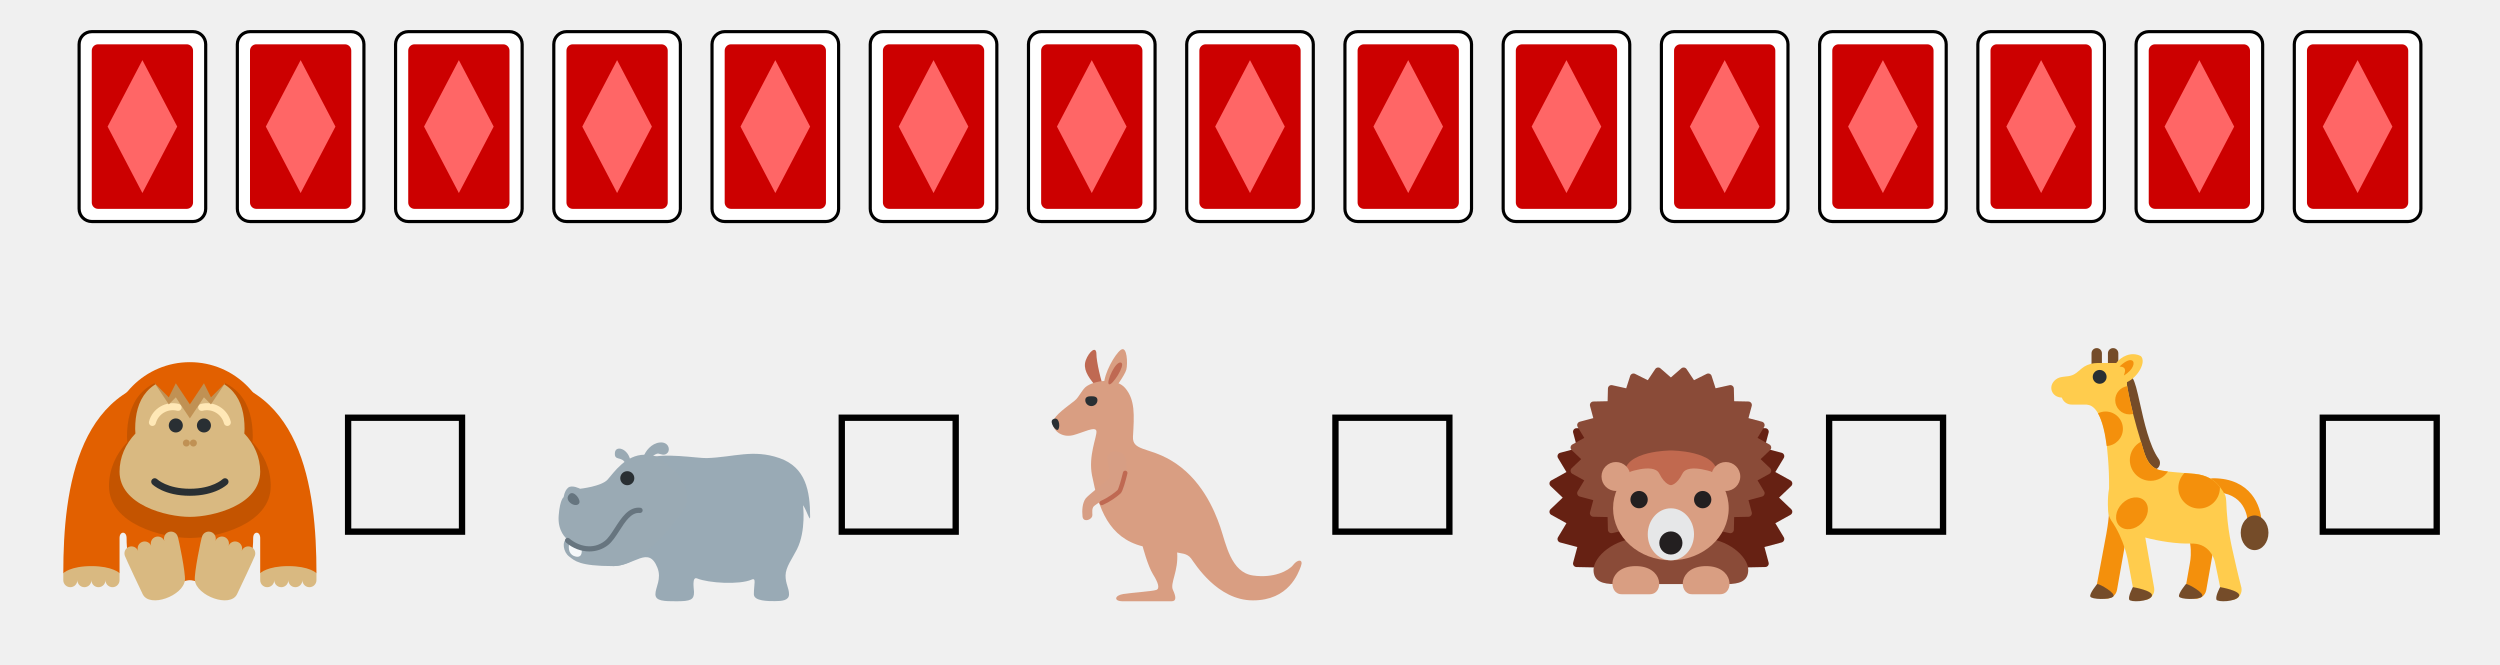
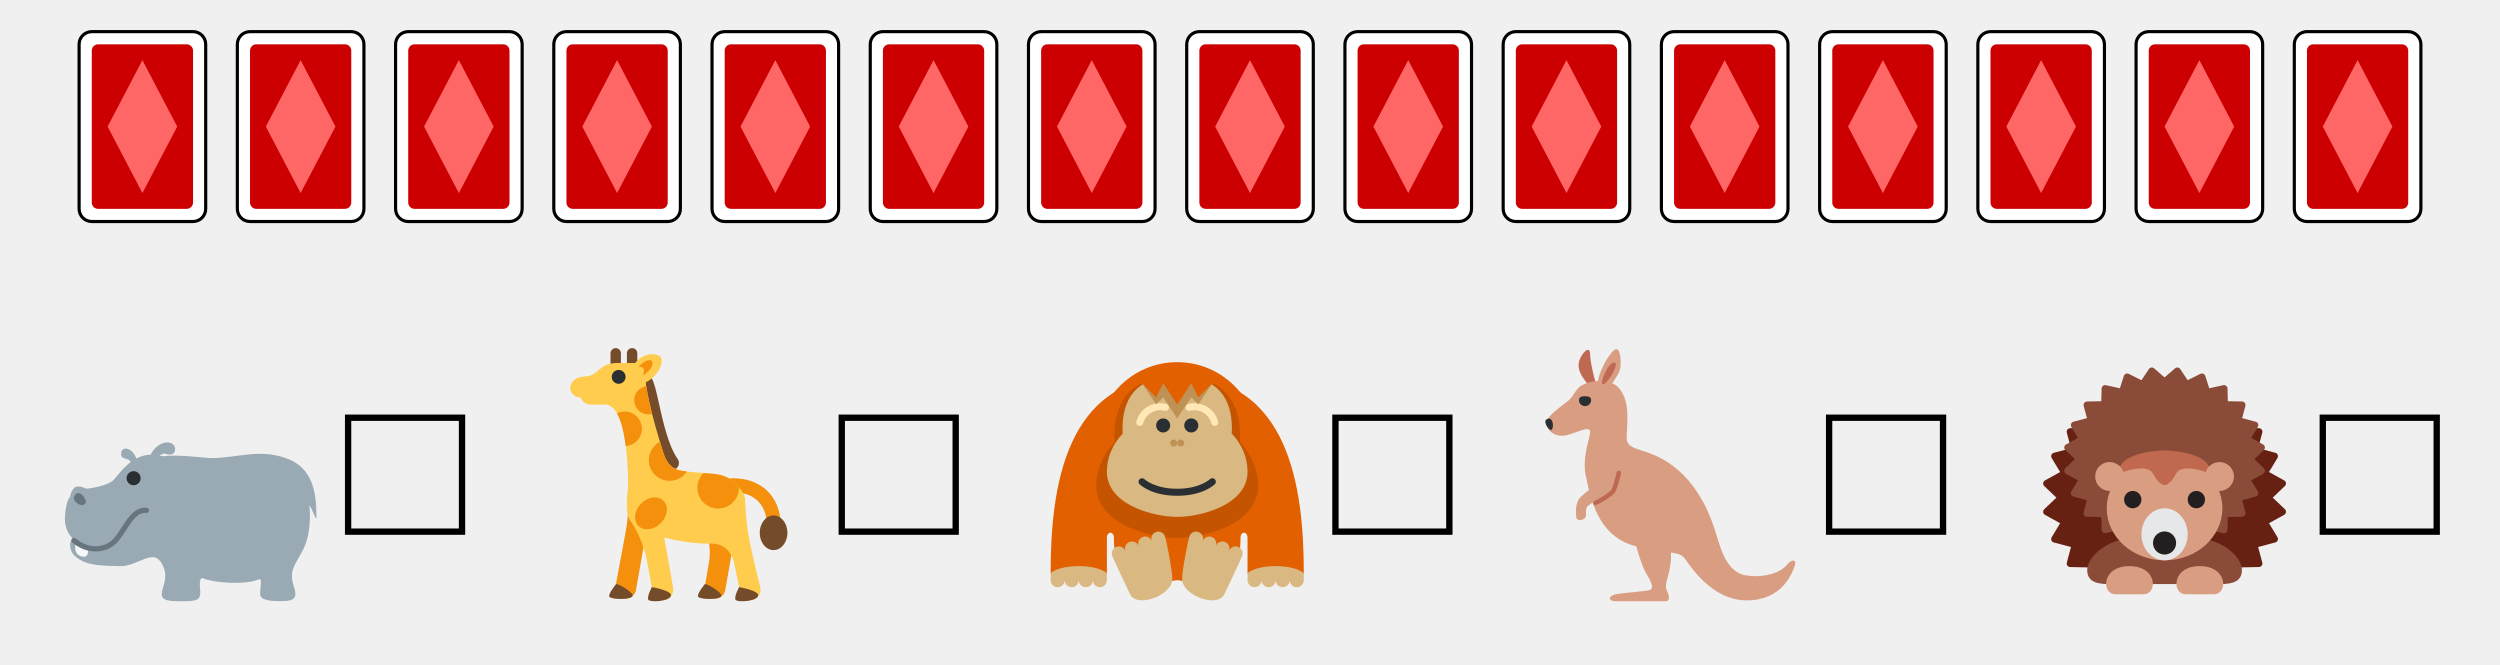
<svg xmlns="http://www.w3.org/2000/svg" width="790.0" height="210.0" viewBox="0 0 790.0 210.0">
  <defs>
</defs>
  <g>
    <g transform="translate(25.0, 10)">
      <rect x="0" y="0" width="40" height="60" rx="4" ry="4" fill="white" stroke="black" stroke-width="1" />
      <rect x="4" y="4" width="32" height="52" rx="2" ry="2" fill="#cc0000" stroke="none" />
      <path d="M20.0,9 L31,30.0 L20.0,51 L9,30.0 Z" fill="#ff6666" />
    </g>
    <g transform="translate(75.0, 10)">
      <rect x="0" y="0" width="40" height="60" rx="4" ry="4" fill="white" stroke="black" stroke-width="1" />
      <rect x="4" y="4" width="32" height="52" rx="2" ry="2" fill="#cc0000" stroke="none" />
      <path d="M20.0,9 L31,30.0 L20.0,51 L9,30.0 Z" fill="#ff6666" />
    </g>
    <g transform="translate(125.0, 10)">
      <rect x="0" y="0" width="40" height="60" rx="4" ry="4" fill="white" stroke="black" stroke-width="1" />
      <rect x="4" y="4" width="32" height="52" rx="2" ry="2" fill="#cc0000" stroke="none" />
      <path d="M20.0,9 L31,30.0 L20.0,51 L9,30.0 Z" fill="#ff6666" />
    </g>
    <g transform="translate(175.0, 10)">
      <rect x="0" y="0" width="40" height="60" rx="4" ry="4" fill="white" stroke="black" stroke-width="1" />
      <rect x="4" y="4" width="32" height="52" rx="2" ry="2" fill="#cc0000" stroke="none" />
      <path d="M20.0,9 L31,30.0 L20.0,51 L9,30.0 Z" fill="#ff6666" />
    </g>
    <g transform="translate(225.0, 10)">
      <rect x="0" y="0" width="40" height="60" rx="4" ry="4" fill="white" stroke="black" stroke-width="1" />
      <rect x="4" y="4" width="32" height="52" rx="2" ry="2" fill="#cc0000" stroke="none" />
      <path d="M20.0,9 L31,30.0 L20.0,51 L9,30.0 Z" fill="#ff6666" />
    </g>
    <g transform="translate(275.0, 10)">
      <rect x="0" y="0" width="40" height="60" rx="4" ry="4" fill="white" stroke="black" stroke-width="1" />
      <rect x="4" y="4" width="32" height="52" rx="2" ry="2" fill="#cc0000" stroke="none" />
      <path d="M20.0,9 L31,30.0 L20.0,51 L9,30.0 Z" fill="#ff6666" />
    </g>
    <g transform="translate(325.0, 10)">
      <rect x="0" y="0" width="40" height="60" rx="4" ry="4" fill="white" stroke="black" stroke-width="1" />
      <rect x="4" y="4" width="32" height="52" rx="2" ry="2" fill="#cc0000" stroke="none" />
      <path d="M20.0,9 L31,30.0 L20.0,51 L9,30.0 Z" fill="#ff6666" />
    </g>
    <g transform="translate(375.0, 10)">
      <rect x="0" y="0" width="40" height="60" rx="4" ry="4" fill="white" stroke="black" stroke-width="1" />
      <rect x="4" y="4" width="32" height="52" rx="2" ry="2" fill="#cc0000" stroke="none" />
      <path d="M20.0,9 L31,30.0 L20.0,51 L9,30.0 Z" fill="#ff6666" />
    </g>
    <g transform="translate(425.0, 10)">
      <rect x="0" y="0" width="40" height="60" rx="4" ry="4" fill="white" stroke="black" stroke-width="1" />
      <rect x="4" y="4" width="32" height="52" rx="2" ry="2" fill="#cc0000" stroke="none" />
      <path d="M20.0,9 L31,30.0 L20.0,51 L9,30.0 Z" fill="#ff6666" />
    </g>
    <g transform="translate(475.0, 10)">
      <rect x="0" y="0" width="40" height="60" rx="4" ry="4" fill="white" stroke="black" stroke-width="1" />
      <rect x="4" y="4" width="32" height="52" rx="2" ry="2" fill="#cc0000" stroke="none" />
      <path d="M20.0,9 L31,30.0 L20.0,51 L9,30.0 Z" fill="#ff6666" />
    </g>
    <g transform="translate(525.0, 10)">
      <rect x="0" y="0" width="40" height="60" rx="4" ry="4" fill="white" stroke="black" stroke-width="1" />
      <rect x="4" y="4" width="32" height="52" rx="2" ry="2" fill="#cc0000" stroke="none" />
      <path d="M20.0,9 L31,30.0 L20.0,51 L9,30.0 Z" fill="#ff6666" />
    </g>
    <g transform="translate(575.0, 10)">
      <rect x="0" y="0" width="40" height="60" rx="4" ry="4" fill="white" stroke="black" stroke-width="1" />
      <rect x="4" y="4" width="32" height="52" rx="2" ry="2" fill="#cc0000" stroke="none" />
      <path d="M20.0,9 L31,30.0 L20.0,51 L9,30.0 Z" fill="#ff6666" />
    </g>
    <g transform="translate(625.0, 10)">
      <rect x="0" y="0" width="40" height="60" rx="4" ry="4" fill="white" stroke="black" stroke-width="1" />
      <rect x="4" y="4" width="32" height="52" rx="2" ry="2" fill="#cc0000" stroke="none" />
      <path d="M20.0,9 L31,30.0 L20.0,51 L9,30.0 Z" fill="#ff6666" />
    </g>
    <g transform="translate(675.0, 10)">
      <rect x="0" y="0" width="40" height="60" rx="4" ry="4" fill="white" stroke="black" stroke-width="1" />
      <rect x="4" y="4" width="32" height="52" rx="2" ry="2" fill="#cc0000" stroke="none" />
      <path d="M20.0,9 L31,30.0 L20.0,51 L9,30.0 Z" fill="#ff6666" />
    </g>
    <g transform="translate(725.0, 10)">
      <rect x="0" y="0" width="40" height="60" rx="4" ry="4" fill="white" stroke="black" stroke-width="1" />
      <rect x="4" y="4" width="32" height="52" rx="2" ry="2" fill="#cc0000" stroke="none" />
      <path d="M20.0,9 L31,30.0 L20.0,51 L9,30.0 Z" fill="#ff6666" />
    </g>
    <g transform="translate(10.0, 100)">
      <g>
        <svg x="10.0" y="10.0" width="80" height="80" viewBox="0 0 36 36">
+           <path fill="#99AAB5" d="M13 15.689c1.945-.886 7.032-.006 8.304-.048 3.861-.127 6.58-1.305 10.332 0C35.388 16.946 36 20.327 36 24c0 .816-.465-.9-1.008-1.662 0 0 .451 3.643-.854 6.253-.664 1.328-1.631 2.557-1.631 3.753-.001 1.197.493 1.78.493 2.656 0 .892-1 .98-2 .98-.926 0-3 .02-3-.98 0-1.423.385-2.394-.312-2.083-1.729.771-6.146.5-7.771-.167-.766-.314-.43 1.598-.428 1.932C19.499 35.795 19 36 17 36c-1.741 0-3-.012-3-1s.919-2.179.281-3.781C13 28 11 31 7.999 31 5.031 31 13 15.689 13 15.689z" />
+           <path fill="#9AAAB4" d="M3.29 20s3.045-.326 3.915-1.305c.87-.979 2.556-3.535 5.275-3.535s3.045 1.577 4.024 2.066c.978.49 2.91 3.653 1.496 5.774s-6 8-10 8c-4.84 0-5.485-.764-6.281-1.375-.792-.607-1.051-2.042-.344-2.531 0 0-1.312-1-1.131-3.287.185-2.331.707-2.61.707-2.61s.109-.924.653-1.359C2.148 19.402 3.29 20 3.29 20z" />
+           <path fill="#F5F8FA" d="M2.691 29.65c.629.132.992-.253.777-1.4-.657.047-1.663-.816-1.663-.816-.327 1.268.012 2.032.886 2.216z" />
+           <path fill="#67757F" d="M4.601 28.918c-1.148 0-2.333-.432-3.327-1.279-.157-.135-.176-.371-.042-.528.135-.157.372-.177.529-.042 1.306 1.115 3.371 1.657 5.039.354.497-.388.958-1.104 1.446-1.861.912-1.416 1.945-3.033 3.602-2.862.207.02.357.203.337.409-.02.205-.205.353-.409.337-1.212-.127-2.066 1.226-2.9 2.522-.523.812-1.017 1.58-1.614 2.047-.774.604-1.705.903-2.661.903z" />
+           <path fill="#66757F" d="M1.813 20.74c.611-.543 1.694.891 1.318 1.374-.535.687-2.308-.494-1.318-1.374z" />
+           <circle fill="#292F33" cx="10" cy="18.5" r="1" />
+           <path fill="#9AAAB4" d="M8.238 14.889c.095-1.09 1.794-.653 2.175.979s-.42 1.168-.653.598c-.489-1.197-1.631-.327-1.522-1.577zm4.062.598c.258-.84 1.142-1.958 2.338-2.066 1.196-.109 1.523.979 1.088 1.468-.435.489-.979.163-1.305.109s-1.088.489-1.414.979c-.326.489-.924.217-.707-.49z" />
+         </svg>
+         <rect x="100.0" y="32.0" width="36.0" height="36.0" fill="none" stroke="black" stroke-width="2" />
+       </g>
+     </g>
+     <g transform="translate(166.0, 100)">
+       <g>
+         <svg x="10.0" y="10.0" width="80" height="80" viewBox="0 0 36 36">
+           <path d="M22.217 35.615h-.002c-.804-.142-1.34-.908-1.198-1.712l.59-3.344s.68-3.165-1.076-5.449c1.259-1.171 5.024.085 5.024.085l-1.626 9.221c-.142.804-.908 1.34-1.712 1.199zm-12.692-.021h-.002c-.804-.142-1.34-.908-1.198-1.712l1.312-7.025s.503-2.419.503-4.439c1.142-.439 2.723 2.757 2.723 2.757l-1.626 9.221c-.143.803-.909 1.339-1.712 1.198zm21.277-9.823c-.537 0-.977-.431-.985-.969-.012-.723-.304-4.326-4.925-4.326-.545 0-.985-.441-.985-.985s.441-.985.985-.985c5.363 0 6.858 3.938 6.896 6.264.009.545-.425.993-.969 1.002l-.017-.001z" fill="#F4900C" />
+           <g fill="#754C29">
+             <path d="M15.226 17.252l-3.46-11.98 1.687-1.02c.369.61.628 1.722 1.054 3.633.569 2.558 1.349 6.06 2.657 7.876.318.442.218 1.058-.224 1.376-.175.126-1.714.115-1.714.115zM7.615 2.71V.739c0-.408.331-.739.739-.739s.739.331.739.739V2.71H7.615zm2.332 0V.739c0-.408.331-.739.739-.739s.739.331.739.739V2.71H9.947z" />
+             <ellipse cx="30.802" cy="26.263" rx="1.971" ry="2.464" />
+           </g>
+           <path fill="#FFCC4D" d="M28.935 34.094s-.647-2.515-.998-4.154c-.332-1.549-1.025-3.981-1.171-8.225-.01-.145-.039-.512-.138-.779-.122-.33-.567-.933-.766-1.203-.777-1.052-2.012-1.691-3.526-1.847-1.283-.132-2.573-.185-3.854-.339-.59-.071-1.1-.156-1.422-.272-1.636-.589-1.962-2.502-2.414-3.965-.8-2.59-1.508-5.225-1.961-7.9l-.036.009.036-.009-.027-.165V4.84c1.567-.714 2.79-2.888 1.971-3.706-1.416-.708-2.827.11-3.513.992-.02-.001-.039-.006-.059-.006H8.459c-.655 0-1.304.16-1.872.51-.584.359-.986.907-1.633 1.19-.786.344-1.721.093-2.417.64-1.189.933-.625 2.525.854 2.578.201.577.745.993 1.39.993h2.106c.055.011.108.021.173.029.604.071 1.088.525 1.477 1.215 1.047 1.856 1.244 4.244 1.415 6.324.119 1.448.177 2.906.158 4.36-.293 1.566-.12 3.377-.12 3.377.044.419.186.777.394 1.095l-.01.011c1.99 2.81 2.449 5.97 2.449 5.97l.784 4.193c.142.804.908 1.341 1.713 1.199.804-.142 1.341-.908 1.199-1.712l-1.262-7.159c1.977.534 4.609.932 6.449.852 0 .006-.003.014-.002.02 2.371-.146 3.26 1.73 3.454 2.576.194.846.868 4.228.868 4.228.142.804.909 1.341 1.712 1.199.802-.143 1.339-.91 1.197-1.714z" />
+           <path fill="#F4900C" d="M11.975 22.1c-.985.985-1.16 2.408-.391 3.178.77.77 2.193.595 3.178-.391s1.16-2.408.391-3.178c-.77-.77-2.193-.595-3.178.391zm1.088-6.185c0 1.633 1.324 2.956 2.956 2.956 1.029 0 1.933-.526 2.462-1.323-.59-.071-1.1-.156-1.422-.272-1.564-.563-1.872-2.237-2.253-3.441-.057-.179-.108-.349-.162-.523-.935.496-1.581 1.469-1.581 2.603zm-.986-4.434c0-1.361-1.103-2.464-2.464-2.464-.388 0-.75.098-1.077.257.635 1.126 1.015 2.885 1.242 4.653 1.282-.086 2.299-1.142 2.299-2.446zm-1.093-4.079c0 1.118.906 2.023 2.023 2.023.182 0 .355-.032.523-.077-.449-1.787-.709-3.122-.847-3.937-.961.156-1.699.985-1.699 1.991zm8.977 12.456c0 1.633 1.324 2.956 2.956 2.956 1.633 0 2.956-1.324 2.956-2.956 0-.043-.011-.082-.013-.124-.777-1.052-2.012-1.691-3.526-1.847-.457-.047-.972-.088-1.499-.128-.538.536-.874 1.277-.874 2.099zM11.598 2.613c.505-.483 1.317-1.089 1.778-.856.461.233.258 1.273-1.166 2.151.113-.439.551-1.215-.612-1.295z" />
+           <circle fill="#292F33" cx="8.772" cy="4.09" r=".985" />
+           <path d="M21.047 33.545s-1.142 1.351-.985 1.781 2.741.491 3.249.022-1.951-1.842-2.264-1.803zm-12.623 0s-1.142 1.351-.985 1.781c.156.43 2.741.491 3.249.022s-1.951-1.842-2.264-1.803zm4.547 2.22c.136.391 2.766.329 3.205-.461.439-.79-2.678-1.317-2.678-1.317s-.703 1.273-.527 1.778zm12.404 0c.136.391 2.766.329 3.205-.461.439-.79-2.678-1.317-2.678-1.317s-.703 1.273-.527 1.778z" fill="#754C29" />
+         </svg>
+         <rect x="100.0" y="32.0" width="36.0" height="36.0" fill="none" stroke="black" stroke-width="2" />
+       </g>
+     </g>
+     <g transform="translate(322.0, 100)">
+       <g>
+         <svg x="10.0" y="10.0" width="80" height="80" viewBox="0 0 36 36">
          <path fill="#E26000" d="M36 32c0-12-2-28-18-28S0 20 0 32h8v-5c0-1 1-1 1 0 0 7 4 6 4 6l2 2 1-1c0-.552 1.448-1 2-1s2 .448 2 1l1 1 2-2s4 1 4-6c0-1 1-1 1 0v5h8z" />
          <circle fill="#E26000" cx="18" cy="13.5" r="11.5" />
          <path fill="#D9B981" d="M32 31c-3 0-4 1-4 1v1c0 .552.448 1 1 1s1-.448 1-1c0 .552.448 1 1 1s1-.448 1-1c0 .552.448 1 1 1s1-.448 1-1c0 .552.448 1 1 1s1-.448 1-1v-1s-1-1-4-1zM4 31c-3 0-4 1-4 1v1c0 .552.448 1 1 1s1-.448 1-1c0 .552.448 1 1 1s1-.448 1-1c0 .552.448 1 1 1s1-.448 1-1c0 .552.448 1 1 1s1-.448 1-1v-1s-1-1-4-1z" />
          <path fill="#C45400" d="M6.5 19.607C6.5 25.051 14.167 27 18 27s11.5-1.949 11.5-7.393c0-2.366-.974-4.536-2.595-6.235.023-.244.04-.491.04-.747C26.944 7.862 24.9 4 18 4s-8.944 3.862-8.944 8.625c0 .256.017.503.04.747C7.474 15.071 6.5 17.241 6.5 19.607z" />
          <path fill="#D9B981" d="M8 17.571C8 22.305 14.667 24 18 24s10-1.695 10-6.429c0-2.057-.847-3.944-2.257-5.422.02-.212.035-.427.035-.65C25.778 7.358 24 4 18 4s-7.778 3.358-7.778 7.5c0 .223.015.438.035.65C8.847 13.627 8 15.514 8 17.571z" />
          <circle fill="#292F33" cx="16" cy="11" r="1" />
          <circle fill="#292F33" cx="20" cy="11" r="1" />
          <path fill="#FFE8B6" d="M12.67 11.073c-.042 0-.084-.005-.127-.016-.267-.07-.427-.343-.357-.61.488-1.867 2.405-2.988 4.271-2.503.267.07.427.343.357.61-.07.267-.343.424-.61.357-1.332-.347-2.702.455-3.05 1.788-.059.225-.262.374-.484.374zm10.66 0c-.223 0-.425-.149-.483-.374-.169-.646-.579-1.188-1.155-1.525-.576-.339-1.249-.432-1.896-.262-.269.069-.54-.091-.609-.357-.07-.268.09-.541.357-.61.901-.236 1.846-.106 2.653.367.807.473 1.381 1.231 1.616 2.136.07.267-.09.54-.357.61-.042.009-.085.015-.126.015z" />
          <path fill="#C09154" d="M13 5l2 3 1-1 2 3 2-3 1 1 2-3s-2-1-5-1-5 1-5 1z" />
          <path fill="#E26000" d="M13 5l2 2 1-2 2 3 2-3 1 2 2-2s-2-2-5-2-5 2-5 2z" />
          <circle fill="#C09154" cx="17.5" cy="13.5" r=".5" />
          <circle fill="#C09154" cx="18.5" cy="13.5" r=".5" />
          <path fill="#292F33" d="M18 21c-3.665 0-5.286-1.579-5.354-1.646-.195-.195-.195-.512 0-.707.195-.194.51-.195.705-.002C13.365 18.658 14.783 20 18 20c3.218 0 4.635-1.342 4.648-1.356.197-.191.514-.189.706.006.193.195.193.509-.001.703C23.286 19.421 21.665 21 18 21z" />
          <path fill="#D9B981" d="M17.295 33c-.235 2.224-5 4-6 2-.247-.494-2.341-4.936-2.535-5.453-.194-.517.068-1.094.586-1.287s1.094.068 1.287.586c-.194-.517.068-1.094.586-1.287.517-.194 1.094.068 1.287.586-.194-.517.068-1.094.586-1.287.517-.194 1.094.068 1.287.586-.194-.517.068-1.094.586-1.287s1.094.068 1.287.586c.193.514 1.148 5.263 1.043 6.257zm1.41 0c.235 2.224 5 4 6 2 .247-.494 2.341-4.936 2.535-5.453.194-.517-.068-1.094-.586-1.287s-1.094.068-1.287.586c.194-.517-.068-1.094-.586-1.287-.517-.194-1.094.068-1.287.586.194-.517-.068-1.094-.586-1.287-.517-.194-1.094.068-1.287.586.194-.517-.068-1.094-.586-1.287s-1.094.068-1.287.586c-.193.514-1.148 5.263-1.043 6.257z" />
        </svg>
        <rect x="100.0" y="32.0" width="36.0" height="36.0" fill="none" stroke="black" stroke-width="2" />
      </g>
    </g>
-     <g transform="translate(166.0, 100)">
-       <g>
-         <svg x="10.0" y="10.0" width="80" height="80" viewBox="0 0 36 36">
-           <path fill="#99AAB5" d="M13 15.689c1.945-.886 7.032-.006 8.304-.048 3.861-.127 6.58-1.305 10.332 0C35.388 16.946 36 20.327 36 24c0 .816-.465-.9-1.008-1.662 0 0 .451 3.643-.854 6.253-.664 1.328-1.631 2.557-1.631 3.753-.001 1.197.493 1.78.493 2.656 0 .892-1 .98-2 .98-.926 0-3 .02-3-.98 0-1.423.385-2.394-.312-2.083-1.729.771-6.146.5-7.771-.167-.766-.314-.43 1.598-.428 1.932C19.499 35.795 19 36 17 36c-1.741 0-3-.012-3-1s.919-2.179.281-3.781C13 28 11 31 7.999 31 5.031 31 13 15.689 13 15.689z" />
-           <path fill="#9AAAB4" d="M3.29 20s3.045-.326 3.915-1.305c.87-.979 2.556-3.535 5.275-3.535s3.045 1.577 4.024 2.066c.978.49 2.91 3.653 1.496 5.774s-6 8-10 8c-4.84 0-5.485-.764-6.281-1.375-.792-.607-1.051-2.042-.344-2.531 0 0-1.312-1-1.131-3.287.185-2.331.707-2.61.707-2.61s.109-.924.653-1.359C2.148 19.402 3.29 20 3.29 20z" />
-           <path fill="#F5F8FA" d="M2.691 29.65c.629.132.992-.253.777-1.4-.657.047-1.663-.816-1.663-.816-.327 1.268.012 2.032.886 2.216z" />
-           <path fill="#67757F" d="M4.601 28.918c-1.148 0-2.333-.432-3.327-1.279-.157-.135-.176-.371-.042-.528.135-.157.372-.177.529-.042 1.306 1.115 3.371 1.657 5.039.354.497-.388.958-1.104 1.446-1.861.912-1.416 1.945-3.033 3.602-2.862.207.02.357.203.337.409-.02.205-.205.353-.409.337-1.212-.127-2.066 1.226-2.9 2.522-.523.812-1.017 1.58-1.614 2.047-.774.604-1.705.903-2.661.903z" />
-           <path fill="#66757F" d="M1.813 20.74c.611-.543 1.694.891 1.318 1.374-.535.687-2.308-.494-1.318-1.374z" />
-           <circle fill="#292F33" cx="10" cy="18.5" r="1" />
-           <path fill="#9AAAB4" d="M8.238 14.889c.095-1.09 1.794-.653 2.175.979s-.42 1.168-.653.598c-.489-1.197-1.631-.327-1.522-1.577zm4.062.598c.258-.84 1.142-1.958 2.338-2.066 1.196-.109 1.523.979 1.088 1.468-.435.489-.979.163-1.305.109s-1.088.489-1.414.979c-.326.489-.924.217-.707-.49z" />
-         </svg>
-         <rect x="100.0" y="32.0" width="36.0" height="36.0" fill="none" stroke="black" stroke-width="2" />
-       </g>
-     </g>
-     <g transform="translate(322.0, 100)">
+     <g transform="translate(478.0, 100)">
      <g>
        <svg x="10.0" y="10.0" width="80" height="80" viewBox="0 0 36 36">
          <path fill="#BF6952" d="M6.513.886c0 .984.649 3.926 1.153 5.047s-.505.35-1.442-.771-1.657-2.244-1.225-3.435S6.513-.446 6.513.886z" />
          <path fill="#D99E82" d="M.314 10.699c-.004.961 1.22 2.097 2.883 1.682 1.333-.332 3.234-1.359 3.316-.561.082.798-1.179 3.471-.629 6.276.93 4.74 2.379 8.873 7.201 10.095 0 0 .723 2.775 1.479 3.986.694 1.111 1.029 2.022.45 2.215-.579.193-3.472.386-4.694.579C9.099 35.164 8.906 36 10.256 36H17.2c.707 0 .643-.643.193-1.607s.805-2.643.598-5.332c.414.14 1.395.067 1.974.838.579.772 3.729 5.976 8.809 5.976s6.43-3.826 6.815-4.855c.386-1.029-.45-1.029-1.093-.193s-2.761 1.931-5.722 1.508c-3.151-.45-3.822-4.465-4.658-6.909-.836-2.443-2.74-6.968-7.044-9.487-3.177-1.859-5.483-1.31-5.363-3.356.178-3.033.325-5.21-1.099-6.892-1.15-1.357-3.851-1.264-5.418-.319-.697.42-1.117 1.595-1.778 2.103C1.428 8.998.317 9.848.314 10.699z" />
          <path fill="#D79E84" d="M6.042 22.625c-.259.531-.006 1.019-.158 1.355-.225.497-1.254.804-1.35-.032-.097-.836-.021-1.948.45-2.572.322-.427 3.279-2.797 3.408-2.893.129-.096-.354-2.893-.354-2.893s.096-1.125 1.447-.868c1.35.257 1.318 1.415 1.318 2.636s.225 2.443-.386 2.733-4.117 2.003-4.375 2.534z" />
          <path fill="#292F33" d="M6.657 7.405c0 .465-.387.841-.865.841s-.865-.377-.865-.841.387-.561.865-.561.865.096.865.561z" />
          <path fill="#D99E82" d="M9.973.255c.912-.665 1.009 1.963.793 2.804S8.891 6.073 8.891 6.073s-1.297.631-1.297-.911S9.108.886 9.973.255z" />
          <path fill="#BF6952" d="M10.062 2.09c.58.346-1.307 3.303-1.766 3.055-.459-.247.988-3.519 1.766-3.055z" />
          <path fill="#292F33" d="M.314 10.139c.869-.528 1.081.911.793 1.402-.289.49-1.37-1.052-.793-1.402z" />
          <path fill="#BF6952" d="M7.274 22.34c-.125 0-.244-.073-.297-.195-.071-.164.004-.354.168-.426 1.066-.464 1.99-1.182 2.367-1.533.15-.182.523-1.447.777-2.511.042-.174.219-.278.39-.24.174.042.281.216.24.39-.223.931-.645 2.536-.966 2.835-.546.508-1.546 1.216-2.55 1.652-.042.019-.086.028-.129.028z" />
        </svg>
        <rect x="100.0" y="32.0" width="36.0" height="36.0" fill="none" stroke="black" stroke-width="2" />
      </g>
    </g>
-     <g transform="translate(478.0, 100)">
+     <g transform="translate(634.0, 100)">
      <g>
        <svg x="10.0" y="10.0" width="80" height="80" viewBox="0 0 36 36">
          <path fill="#6D6E71" d="M28.688 20.312C28.688 26.217 23.904 31 18 31c-5.903 0-10.688-4.783-10.688-10.688 0-5.903 4.786-10.689 10.688-10.689 5.904.001 10.688 4.786 10.688 10.689z" />
          <path fill="#662113" d="M26 33.5H10c-1.665 0-2.479-1.339-2.763-2.31l-2.664-.056c-.153-.003-.297-.077-.389-.2-.092-.122-.123-.281-.083-.43l.594-2.216-2.446-.651c-.152-.041-.276-.15-.335-.296s-.046-.311.035-.445l1.199-1.993-2.156-1.192c-.139-.077-.233-.216-.254-.374-.02-.157.036-.315.151-.426l1.729-1.647-1.729-1.646c-.115-.11-.171-.268-.151-.426.021-.158.115-.297.254-.374l2.156-1.194-1.2-1.994c-.081-.135-.094-.3-.035-.445.059-.146.183-.255.335-.296l2.446-.65-.594-2.218c-.04-.148-.009-.307.083-.43s.236-.196.39-.2l2.575-.053.058-2.302c.004-.149.074-.289.192-.381.118-.092.271-.127.416-.094l2.521.561.717-2.234c.045-.139.148-.251.282-.308.136-.056.288-.051.417.014l2.284 1.139 1.341-2.009c.08-.119.208-.199.35-.218.145-.019.287.024.394.119L18 7.258l1.88-1.636c.109-.094.251-.137.395-.118.143.019.269.099.35.218l1.34 2.009 2.286-1.139c.13-.065.283-.069.417-.014.135.057.237.169.282.308l.716 2.234 2.521-.561c.146-.032.298.002.416.094s.188.232.192.381l.058 2.302 2.574.053c.153.003.297.077.389.2.093.123.123.282.083.43l-.595 2.217 2.449.65c.152.04.276.15.336.296.059.146.046.311-.035.445l-1.201 1.994 2.155 1.194c.14.077.233.216.254.374s-.036.316-.151.426l-1.729 1.646 1.729 1.647c.115.11.172.269.151.426-.021.158-.114.297-.254.374L32.854 24.9l1.2 1.993c.081.135.094.3.035.445-.06.146-.184.255-.335.296l-2.45.651.595 2.216c.04.148.01.307-.082.43-.093.123-.236.197-.39.2l-2.663.056c-.285.974-1.099 2.313-2.764 2.313z" />
          <path fill="#8A4B38" d="M16.188 28.824c-.022 0-.044-.001-.066-.004-.143-.019-.27-.099-.35-.219l-1.058-1.585-1.805.899c-.131.064-.283.07-.418.014-.134-.057-.237-.169-.282-.309l-.564-1.757-1.99.442c-.148.031-.299-.003-.417-.095s-.188-.231-.192-.381l-.045-1.804-2.029-.043c-.153-.003-.297-.077-.389-.2-.092-.122-.123-.281-.083-.43l.464-1.732-1.92-.51c-.152-.041-.276-.15-.335-.296s-.046-.311.035-.445l.937-1.557-1.688-.934c-.14-.077-.234-.216-.254-.374-.02-.158.036-.316.151-.426l1.352-1.289-1.352-1.287c-.115-.11-.171-.268-.151-.426.021-.158.115-.297.254-.374l1.689-.935-.937-1.558c-.081-.135-.094-.3-.035-.445.059-.146.183-.255.335-.296l1.922-.511-.466-1.732c-.04-.148-.009-.307.083-.43s.236-.196.39-.2l2.029-.042.045-1.805c.004-.149.074-.289.192-.381.117-.092.27-.127.416-.094l1.99.442.564-1.756c.045-.139.148-.251.282-.308.136-.055.287-.051.418.014l1.805.899 1.058-1.584c.08-.119.207-.199.35-.218.144-.021.287.024.395.119L18 4.172l1.484-1.291c.109-.095.253-.138.395-.119.143.019.269.099.35.218l1.057 1.583 1.807-.9c.13-.064.283-.069.417-.013.135.057.237.169.282.308l.562 1.756 1.991-.442c.146-.033.3.002.416.094.118.092.188.232.192.382l.045 1.804 2.028.042c.153.003.297.077.389.2.093.123.123.282.083.43l-.465 1.734 1.924.511c.152.041.276.15.336.296.059.146.046.311-.035.445l-.938 1.558 1.689.935c.14.077.233.216.254.374.021.158-.036.316-.151.426l-1.353 1.287 1.353 1.289c.115.11.172.268.151.426-.021.158-.115.296-.254.374l-1.688.934.938 1.557c.081.135.094.3.035.445-.06.145-.184.255-.335.296l-1.925.512.465 1.732c.04.148.01.307-.082.43-.093.123-.236.197-.39.2l-2.028.043-.045 1.804c-.004.149-.074.289-.192.381-.117.092-.271.126-.416.095l-1.991-.442-.562 1.757c-.045.139-.147.252-.282.309-.134.058-.284.053-.417-.014l-1.806-.899-1.058 1.585c-.08.12-.207.199-.35.219-.142.018-.286-.024-.395-.119L18 27.407l-1.483 1.294c-.092.08-.209.123-.329.123z" />
          <path fill="#8A4B38" d="M13.5 27.052h9c3.521 0 6.5 2.575 6.5 4.5 0 1.65-1.35 2-3 2H10c-1.65 0-3-.35-3-2 0-1.925 2.99-4.5 6.5-4.5z" />
          <path fill="#D99E82" d="M26.222 22.779c0 4.088-3.68 7.398-8.222 7.398s-8.222-3.31-8.222-7.398c0-4.087 3.68-7.4 8.222-7.4s8.222 3.313 8.222 7.4z" />
          <path fill="#E6E7E8" d="M21.289 26.479c0 2.043-1.473 3.699-3.289 3.699s-3.289-1.656-3.289-3.699S16.183 22.78 18 22.78s3.289 1.655 3.289 3.699z" />
          <path fill="#231F20" d="M19.645 27.711c0 .908-.736 1.645-1.645 1.645s-1.645-.736-1.645-1.645c0-.908.736-1.642 1.645-1.642s1.645.734 1.645 1.642zm-4.934-6.166c0 .682-.552 1.234-1.233 1.234s-1.233-.553-1.233-1.234c0-.68.552-1.232 1.233-1.232.681-.001 1.233.552 1.233 1.232zm9.044 0c0 .682-.552 1.234-1.232 1.234-.682 0-1.233-.553-1.233-1.234 0-.68.552-1.232 1.233-1.232.68-.001 1.232.552 1.232 1.232z" />
          <path fill="#C1694F" d="M11.422 17.846s4.111-1.644 4.933 0C17.178 19.49 18 19.49 18 19.49v-4.934c0 .001-6.578.001-6.578 3.29zm13.155 0s-4.11-1.644-4.933 0C18.822 19.49 18 19.49 18 19.49v-4.934c0 .001 6.577.001 6.577 3.29z" />
          <path fill="#D99E82" d="M12.245 18.256c0 1.136-.92 2.056-2.055 2.056-1.136 0-2.056-.92-2.056-2.056 0-1.135.92-2.055 2.056-2.055 1.135 0 2.055.92 2.055 2.055zm15.621 0c0 1.136-.92 2.056-2.056 2.056-1.135 0-2.056-.92-2.056-2.056 0-1.135.921-2.055 2.056-2.055 1.136 0 2.056.92 2.056 2.055zM11 35c-2 0-2-4 2-4s4.062 4 2 4h-4zm10 0c-2 0-2-4 2-4s4.062 4 2 4h-4z" />
        </svg>
        <rect x="100.0" y="32.0" width="36.0" height="36.0" fill="none" stroke="black" stroke-width="2" />
      </g>
    </g>
-     <g transform="translate(634.0, 100)">
-       <g>
-         <svg x="10.0" y="10.0" width="80" height="80" viewBox="0 0 36 36">
-           <path d="M22.217 35.615h-.002c-.804-.142-1.34-.908-1.198-1.712l.59-3.344s.68-3.165-1.076-5.449c1.259-1.171 5.024.085 5.024.085l-1.626 9.221c-.142.804-.908 1.34-1.712 1.199zm-12.692-.021h-.002c-.804-.142-1.34-.908-1.198-1.712l1.312-7.025s.503-2.419.503-4.439c1.142-.439 2.723 2.757 2.723 2.757l-1.626 9.221c-.143.803-.909 1.339-1.712 1.198zm21.277-9.823c-.537 0-.977-.431-.985-.969-.012-.723-.304-4.326-4.925-4.326-.545 0-.985-.441-.985-.985s.441-.985.985-.985c5.363 0 6.858 3.938 6.896 6.264.009.545-.425.993-.969 1.002l-.017-.001z" fill="#F4900C" />
-           <g fill="#754C29">
-             <path d="M15.226 17.252l-3.46-11.98 1.687-1.02c.369.61.628 1.722 1.054 3.633.569 2.558 1.349 6.06 2.657 7.876.318.442.218 1.058-.224 1.376-.175.126-1.714.115-1.714.115zM7.615 2.71V.739c0-.408.331-.739.739-.739s.739.331.739.739V2.71H7.615zm2.332 0V.739c0-.408.331-.739.739-.739s.739.331.739.739V2.71H9.947z" />
-             <ellipse cx="30.802" cy="26.263" rx="1.971" ry="2.464" />
-           </g>
-           <path fill="#FFCC4D" d="M28.935 34.094s-.647-2.515-.998-4.154c-.332-1.549-1.025-3.981-1.171-8.225-.01-.145-.039-.512-.138-.779-.122-.33-.567-.933-.766-1.203-.777-1.052-2.012-1.691-3.526-1.847-1.283-.132-2.573-.185-3.854-.339-.59-.071-1.1-.156-1.422-.272-1.636-.589-1.962-2.502-2.414-3.965-.8-2.59-1.508-5.225-1.961-7.9l-.036.009.036-.009-.027-.165V4.84c1.567-.714 2.79-2.888 1.971-3.706-1.416-.708-2.827.11-3.513.992-.02-.001-.039-.006-.059-.006H8.459c-.655 0-1.304.16-1.872.51-.584.359-.986.907-1.633 1.19-.786.344-1.721.093-2.417.64-1.189.933-.625 2.525.854 2.578.201.577.745.993 1.39.993h2.106c.055.011.108.021.173.029.604.071 1.088.525 1.477 1.215 1.047 1.856 1.244 4.244 1.415 6.324.119 1.448.177 2.906.158 4.36-.293 1.566-.12 3.377-.12 3.377.044.419.186.777.394 1.095l-.01.011c1.99 2.81 2.449 5.97 2.449 5.97l.784 4.193c.142.804.908 1.341 1.713 1.199.804-.142 1.341-.908 1.199-1.712l-1.262-7.159c1.977.534 4.609.932 6.449.852 0 .006-.003.014-.002.02 2.371-.146 3.26 1.73 3.454 2.576.194.846.868 4.228.868 4.228.142.804.909 1.341 1.712 1.199.802-.143 1.339-.91 1.197-1.714z" />
-           <path fill="#F4900C" d="M11.975 22.1c-.985.985-1.16 2.408-.391 3.178.77.77 2.193.595 3.178-.391s1.16-2.408.391-3.178c-.77-.77-2.193-.595-3.178.391zm1.088-6.185c0 1.633 1.324 2.956 2.956 2.956 1.029 0 1.933-.526 2.462-1.323-.59-.071-1.1-.156-1.422-.272-1.564-.563-1.872-2.237-2.253-3.441-.057-.179-.108-.349-.162-.523-.935.496-1.581 1.469-1.581 2.603zm-.986-4.434c0-1.361-1.103-2.464-2.464-2.464-.388 0-.75.098-1.077.257.635 1.126 1.015 2.885 1.242 4.653 1.282-.086 2.299-1.142 2.299-2.446zm-1.093-4.079c0 1.118.906 2.023 2.023 2.023.182 0 .355-.032.523-.077-.449-1.787-.709-3.122-.847-3.937-.961.156-1.699.985-1.699 1.991zm8.977 12.456c0 1.633 1.324 2.956 2.956 2.956 1.633 0 2.956-1.324 2.956-2.956 0-.043-.011-.082-.013-.124-.777-1.052-2.012-1.691-3.526-1.847-.457-.047-.972-.088-1.499-.128-.538.536-.874 1.277-.874 2.099zM11.598 2.613c.505-.483 1.317-1.089 1.778-.856.461.233.258 1.273-1.166 2.151.113-.439.551-1.215-.612-1.295z" />
-           <circle fill="#292F33" cx="8.772" cy="4.09" r=".985" />
-           <path d="M21.047 33.545s-1.142 1.351-.985 1.781 2.741.491 3.249.022-1.951-1.842-2.264-1.803zm-12.623 0s-1.142 1.351-.985 1.781c.156.43 2.741.491 3.249.022s-1.951-1.842-2.264-1.803zm4.547 2.22c.136.391 2.766.329 3.205-.461.439-.79-2.678-1.317-2.678-1.317s-.703 1.273-.527 1.778zm12.404 0c.136.391 2.766.329 3.205-.461.439-.79-2.678-1.317-2.678-1.317s-.703 1.273-.527 1.778z" fill="#754C29" />
-         </svg>
-         <rect x="100.0" y="32.0" width="36.0" height="36.0" fill="none" stroke="black" stroke-width="2" />
-       </g>
-     </g>
  </g>
</svg>
